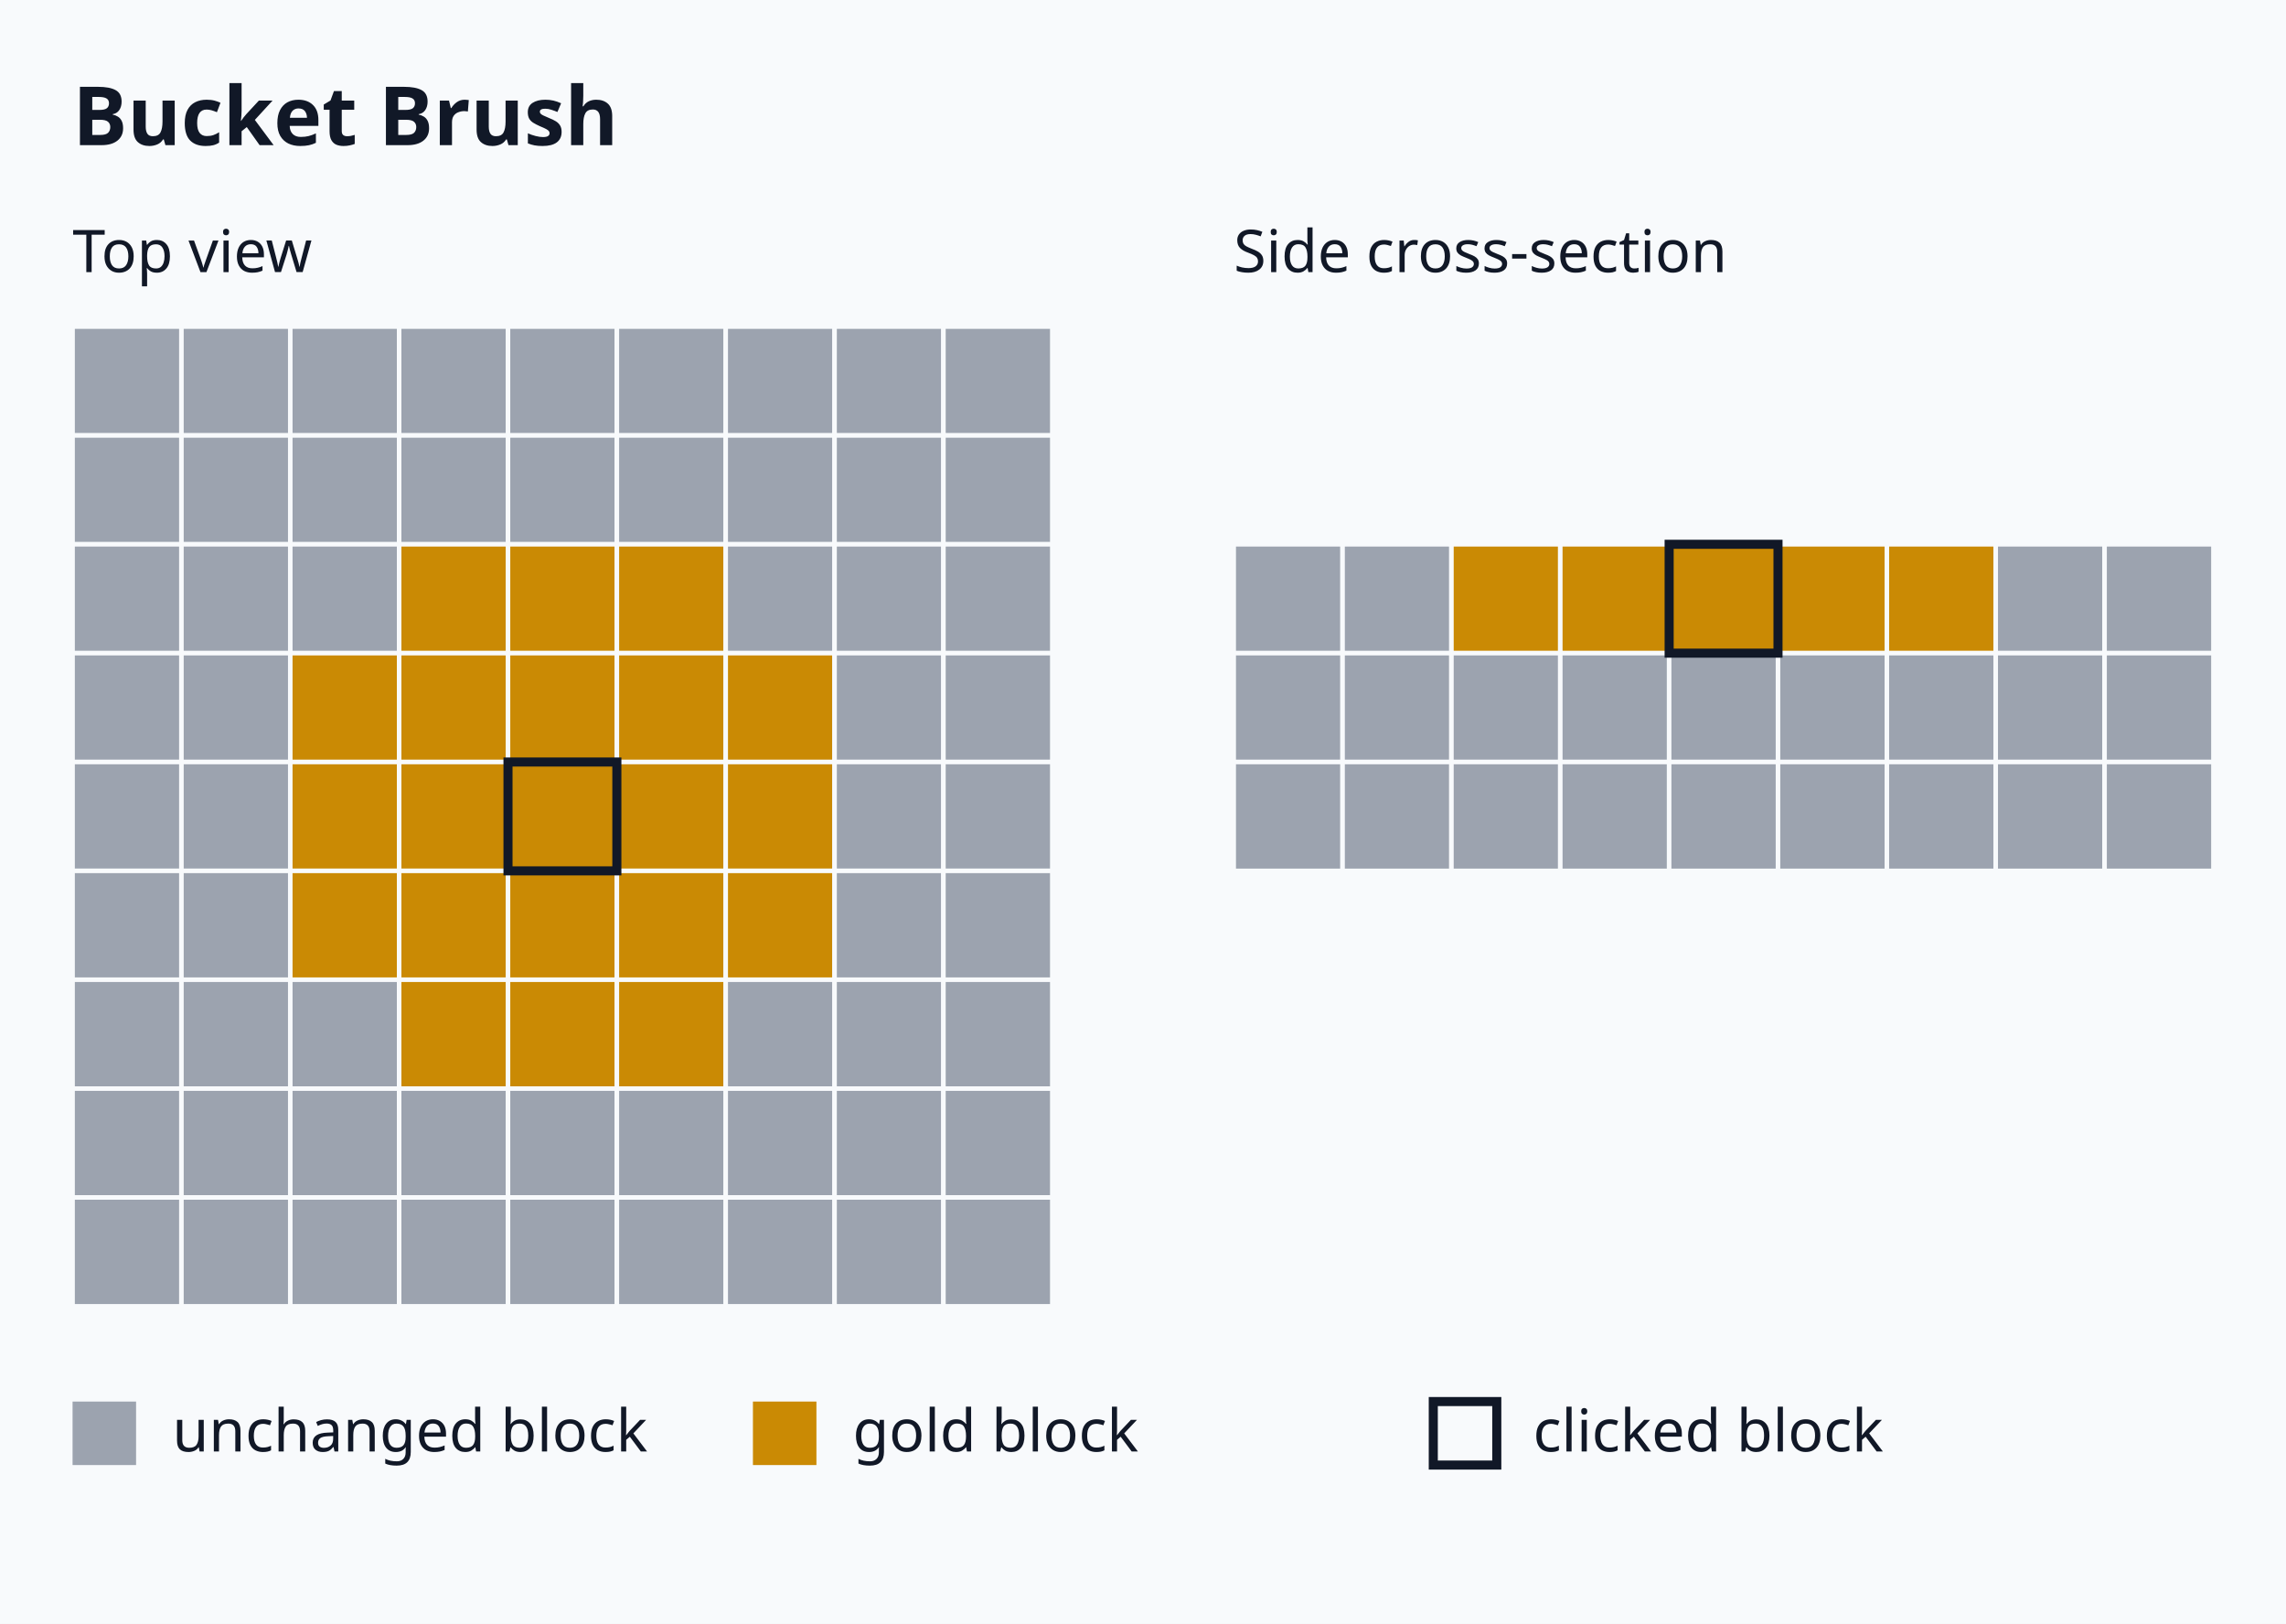
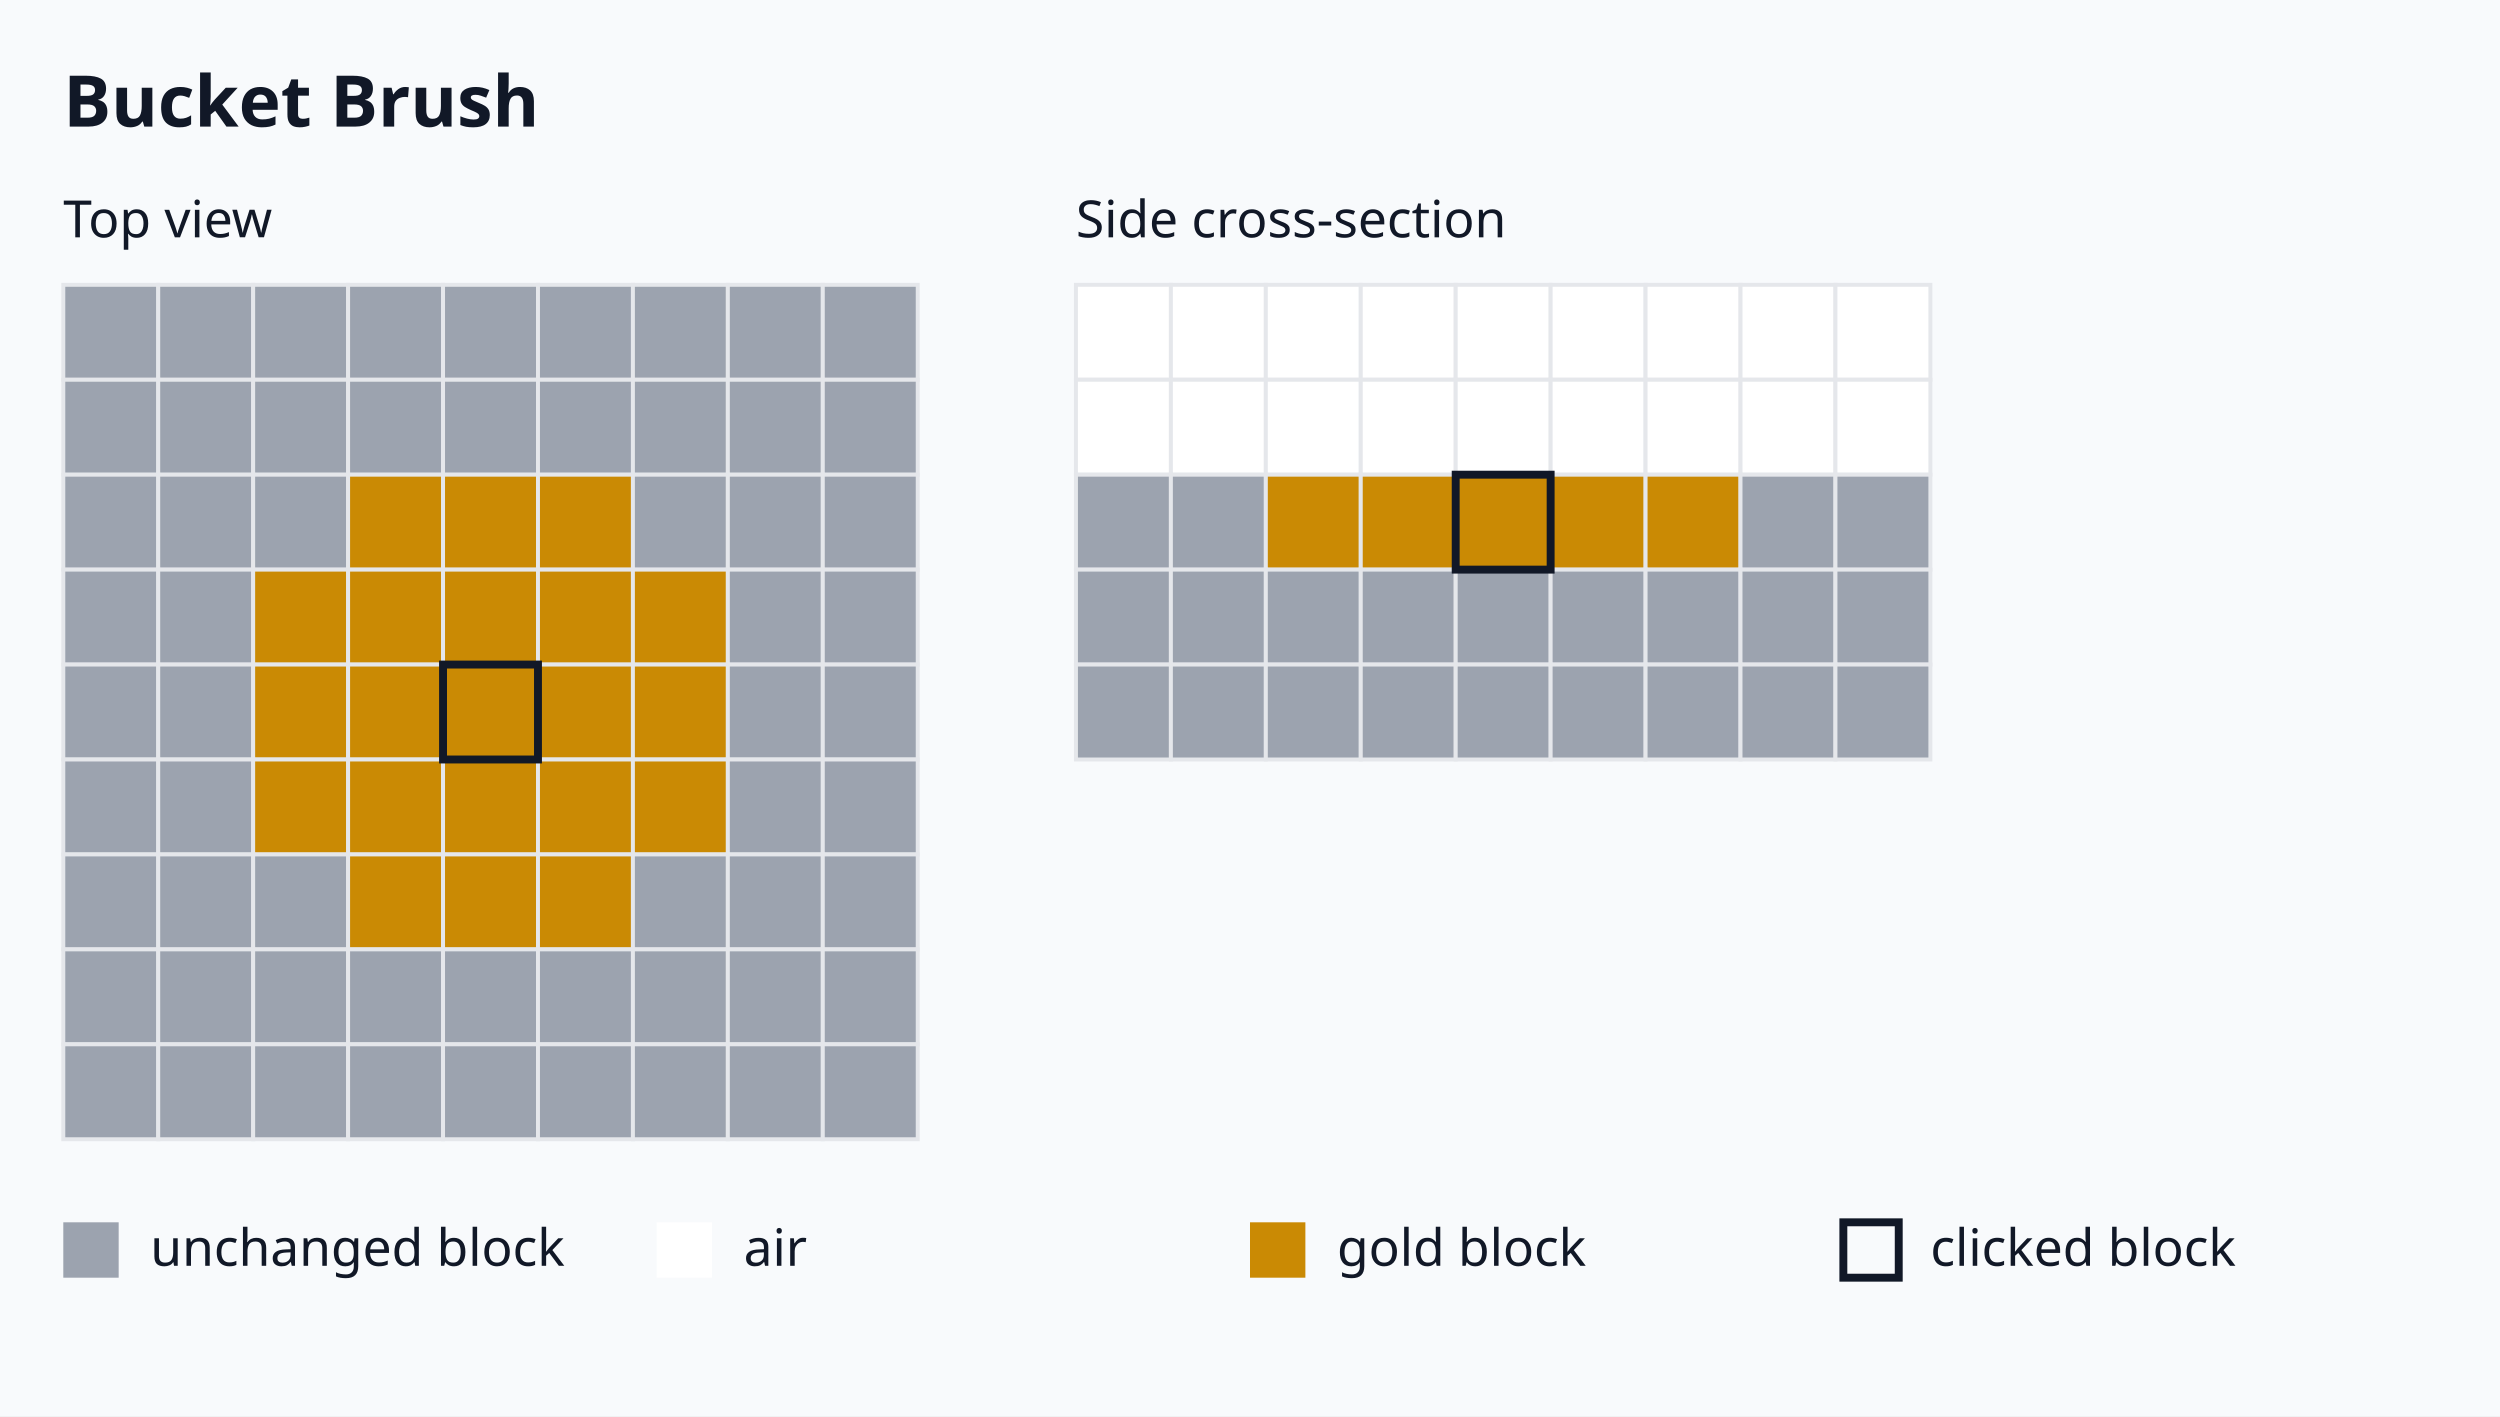
- <svg xmlns="http://www.w3.org/2000/svg" width="504" height="358" viewBox="0 0 504 358">
-   <rect x="0" y="0" width="504" height="358" fill="#f8fafc" stroke="none" stroke-width="0" />
+ <svg xmlns="http://www.w3.org/2000/svg" width="632" height="358" viewBox="0 0 632 358">
+   <rect x="0" y="0" width="632" height="358" fill="#f8fafc" stroke="none" stroke-width="0" />
  <text x="16" y="32" font-family="sans-serif" font-size="18" font-weight="bold" fill="#111827">Bucket Brush</text>
  <text x="16" y="60" font-family="sans-serif" font-size="13" font-weight="normal" fill="#111827">Top view</text>
  <text x="272" y="60" font-family="sans-serif" font-size="13" font-weight="normal" fill="#111827">Side cross-section</text>
-   <rect x="16" y="72" width="24" height="24" fill="#9ca3af" stroke="#f8fafc" stroke-width="1" />
-   <rect x="40" y="72" width="24" height="24" fill="#9ca3af" stroke="#f8fafc" stroke-width="1" />
-   <rect x="64" y="72" width="24" height="24" fill="#9ca3af" stroke="#f8fafc" stroke-width="1" />
-   <rect x="88" y="72" width="24" height="24" fill="#9ca3af" stroke="#f8fafc" stroke-width="1" />
-   <rect x="112" y="72" width="24" height="24" fill="#9ca3af" stroke="#f8fafc" stroke-width="1" />
-   <rect x="136" y="72" width="24" height="24" fill="#9ca3af" stroke="#f8fafc" stroke-width="1" />
-   <rect x="160" y="72" width="24" height="24" fill="#9ca3af" stroke="#f8fafc" stroke-width="1" />
-   <rect x="184" y="72" width="24" height="24" fill="#9ca3af" stroke="#f8fafc" stroke-width="1" />
-   <rect x="208" y="72" width="24" height="24" fill="#9ca3af" stroke="#f8fafc" stroke-width="1" />
-   <rect x="16" y="96" width="24" height="24" fill="#9ca3af" stroke="#f8fafc" stroke-width="1" />
-   <rect x="40" y="96" width="24" height="24" fill="#9ca3af" stroke="#f8fafc" stroke-width="1" />
-   <rect x="64" y="96" width="24" height="24" fill="#9ca3af" stroke="#f8fafc" stroke-width="1" />
-   <rect x="88" y="96" width="24" height="24" fill="#9ca3af" stroke="#f8fafc" stroke-width="1" />
-   <rect x="112" y="96" width="24" height="24" fill="#9ca3af" stroke="#f8fafc" stroke-width="1" />
-   <rect x="136" y="96" width="24" height="24" fill="#9ca3af" stroke="#f8fafc" stroke-width="1" />
-   <rect x="160" y="96" width="24" height="24" fill="#9ca3af" stroke="#f8fafc" stroke-width="1" />
-   <rect x="184" y="96" width="24" height="24" fill="#9ca3af" stroke="#f8fafc" stroke-width="1" />
-   <rect x="208" y="96" width="24" height="24" fill="#9ca3af" stroke="#f8fafc" stroke-width="1" />
-   <rect x="16" y="120" width="24" height="24" fill="#9ca3af" stroke="#f8fafc" stroke-width="1" />
-   <rect x="40" y="120" width="24" height="24" fill="#9ca3af" stroke="#f8fafc" stroke-width="1" />
-   <rect x="64" y="120" width="24" height="24" fill="#9ca3af" stroke="#f8fafc" stroke-width="1" />
-   <rect x="88" y="120" width="24" height="24" fill="#ca8a04" stroke="#f8fafc" stroke-width="1" />
-   <rect x="112" y="120" width="24" height="24" fill="#ca8a04" stroke="#f8fafc" stroke-width="1" />
-   <rect x="136" y="120" width="24" height="24" fill="#ca8a04" stroke="#f8fafc" stroke-width="1" />
-   <rect x="160" y="120" width="24" height="24" fill="#9ca3af" stroke="#f8fafc" stroke-width="1" />
-   <rect x="184" y="120" width="24" height="24" fill="#9ca3af" stroke="#f8fafc" stroke-width="1" />
-   <rect x="208" y="120" width="24" height="24" fill="#9ca3af" stroke="#f8fafc" stroke-width="1" />
-   <rect x="16" y="144" width="24" height="24" fill="#9ca3af" stroke="#f8fafc" stroke-width="1" />
-   <rect x="40" y="144" width="24" height="24" fill="#9ca3af" stroke="#f8fafc" stroke-width="1" />
-   <rect x="64" y="144" width="24" height="24" fill="#ca8a04" stroke="#f8fafc" stroke-width="1" />
-   <rect x="88" y="144" width="24" height="24" fill="#ca8a04" stroke="#f8fafc" stroke-width="1" />
-   <rect x="112" y="144" width="24" height="24" fill="#ca8a04" stroke="#f8fafc" stroke-width="1" />
-   <rect x="136" y="144" width="24" height="24" fill="#ca8a04" stroke="#f8fafc" stroke-width="1" />
-   <rect x="160" y="144" width="24" height="24" fill="#ca8a04" stroke="#f8fafc" stroke-width="1" />
-   <rect x="184" y="144" width="24" height="24" fill="#9ca3af" stroke="#f8fafc" stroke-width="1" />
-   <rect x="208" y="144" width="24" height="24" fill="#9ca3af" stroke="#f8fafc" stroke-width="1" />
-   <rect x="16" y="168" width="24" height="24" fill="#9ca3af" stroke="#f8fafc" stroke-width="1" />
-   <rect x="40" y="168" width="24" height="24" fill="#9ca3af" stroke="#f8fafc" stroke-width="1" />
-   <rect x="64" y="168" width="24" height="24" fill="#ca8a04" stroke="#f8fafc" stroke-width="1" />
-   <rect x="88" y="168" width="24" height="24" fill="#ca8a04" stroke="#f8fafc" stroke-width="1" />
-   <rect x="112" y="168" width="24" height="24" fill="#ca8a04" stroke="#f8fafc" stroke-width="1" />
-   <rect x="136" y="168" width="24" height="24" fill="#ca8a04" stroke="#f8fafc" stroke-width="1" />
-   <rect x="160" y="168" width="24" height="24" fill="#ca8a04" stroke="#f8fafc" stroke-width="1" />
-   <rect x="184" y="168" width="24" height="24" fill="#9ca3af" stroke="#f8fafc" stroke-width="1" />
-   <rect x="208" y="168" width="24" height="24" fill="#9ca3af" stroke="#f8fafc" stroke-width="1" />
-   <rect x="16" y="192" width="24" height="24" fill="#9ca3af" stroke="#f8fafc" stroke-width="1" />
-   <rect x="40" y="192" width="24" height="24" fill="#9ca3af" stroke="#f8fafc" stroke-width="1" />
-   <rect x="64" y="192" width="24" height="24" fill="#ca8a04" stroke="#f8fafc" stroke-width="1" />
-   <rect x="88" y="192" width="24" height="24" fill="#ca8a04" stroke="#f8fafc" stroke-width="1" />
-   <rect x="112" y="192" width="24" height="24" fill="#ca8a04" stroke="#f8fafc" stroke-width="1" />
-   <rect x="136" y="192" width="24" height="24" fill="#ca8a04" stroke="#f8fafc" stroke-width="1" />
-   <rect x="160" y="192" width="24" height="24" fill="#ca8a04" stroke="#f8fafc" stroke-width="1" />
-   <rect x="184" y="192" width="24" height="24" fill="#9ca3af" stroke="#f8fafc" stroke-width="1" />
-   <rect x="208" y="192" width="24" height="24" fill="#9ca3af" stroke="#f8fafc" stroke-width="1" />
-   <rect x="16" y="216" width="24" height="24" fill="#9ca3af" stroke="#f8fafc" stroke-width="1" />
-   <rect x="40" y="216" width="24" height="24" fill="#9ca3af" stroke="#f8fafc" stroke-width="1" />
-   <rect x="64" y="216" width="24" height="24" fill="#9ca3af" stroke="#f8fafc" stroke-width="1" />
-   <rect x="88" y="216" width="24" height="24" fill="#ca8a04" stroke="#f8fafc" stroke-width="1" />
-   <rect x="112" y="216" width="24" height="24" fill="#ca8a04" stroke="#f8fafc" stroke-width="1" />
-   <rect x="136" y="216" width="24" height="24" fill="#ca8a04" stroke="#f8fafc" stroke-width="1" />
-   <rect x="160" y="216" width="24" height="24" fill="#9ca3af" stroke="#f8fafc" stroke-width="1" />
-   <rect x="184" y="216" width="24" height="24" fill="#9ca3af" stroke="#f8fafc" stroke-width="1" />
-   <rect x="208" y="216" width="24" height="24" fill="#9ca3af" stroke="#f8fafc" stroke-width="1" />
-   <rect x="16" y="240" width="24" height="24" fill="#9ca3af" stroke="#f8fafc" stroke-width="1" />
-   <rect x="40" y="240" width="24" height="24" fill="#9ca3af" stroke="#f8fafc" stroke-width="1" />
-   <rect x="64" y="240" width="24" height="24" fill="#9ca3af" stroke="#f8fafc" stroke-width="1" />
-   <rect x="88" y="240" width="24" height="24" fill="#9ca3af" stroke="#f8fafc" stroke-width="1" />
-   <rect x="112" y="240" width="24" height="24" fill="#9ca3af" stroke="#f8fafc" stroke-width="1" />
-   <rect x="136" y="240" width="24" height="24" fill="#9ca3af" stroke="#f8fafc" stroke-width="1" />
-   <rect x="160" y="240" width="24" height="24" fill="#9ca3af" stroke="#f8fafc" stroke-width="1" />
-   <rect x="184" y="240" width="24" height="24" fill="#9ca3af" stroke="#f8fafc" stroke-width="1" />
-   <rect x="208" y="240" width="24" height="24" fill="#9ca3af" stroke="#f8fafc" stroke-width="1" />
-   <rect x="16" y="264" width="24" height="24" fill="#9ca3af" stroke="#f8fafc" stroke-width="1" />
-   <rect x="40" y="264" width="24" height="24" fill="#9ca3af" stroke="#f8fafc" stroke-width="1" />
-   <rect x="64" y="264" width="24" height="24" fill="#9ca3af" stroke="#f8fafc" stroke-width="1" />
-   <rect x="88" y="264" width="24" height="24" fill="#9ca3af" stroke="#f8fafc" stroke-width="1" />
-   <rect x="112" y="264" width="24" height="24" fill="#9ca3af" stroke="#f8fafc" stroke-width="1" />
-   <rect x="136" y="264" width="24" height="24" fill="#9ca3af" stroke="#f8fafc" stroke-width="1" />
-   <rect x="160" y="264" width="24" height="24" fill="#9ca3af" stroke="#f8fafc" stroke-width="1" />
-   <rect x="184" y="264" width="24" height="24" fill="#9ca3af" stroke="#f8fafc" stroke-width="1" />
-   <rect x="208" y="264" width="24" height="24" fill="#9ca3af" stroke="#f8fafc" stroke-width="1" />
+   <rect x="16" y="72" width="24" height="24" fill="#9ca3af" stroke="#e5e7eb" stroke-width="1" />
+   <rect x="40" y="72" width="24" height="24" fill="#9ca3af" stroke="#e5e7eb" stroke-width="1" />
+   <rect x="64" y="72" width="24" height="24" fill="#9ca3af" stroke="#e5e7eb" stroke-width="1" />
+   <rect x="88" y="72" width="24" height="24" fill="#9ca3af" stroke="#e5e7eb" stroke-width="1" />
+   <rect x="112" y="72" width="24" height="24" fill="#9ca3af" stroke="#e5e7eb" stroke-width="1" />
+   <rect x="136" y="72" width="24" height="24" fill="#9ca3af" stroke="#e5e7eb" stroke-width="1" />
+   <rect x="160" y="72" width="24" height="24" fill="#9ca3af" stroke="#e5e7eb" stroke-width="1" />
+   <rect x="184" y="72" width="24" height="24" fill="#9ca3af" stroke="#e5e7eb" stroke-width="1" />
+   <rect x="208" y="72" width="24" height="24" fill="#9ca3af" stroke="#e5e7eb" stroke-width="1" />
+   <rect x="16" y="96" width="24" height="24" fill="#9ca3af" stroke="#e5e7eb" stroke-width="1" />
+   <rect x="40" y="96" width="24" height="24" fill="#9ca3af" stroke="#e5e7eb" stroke-width="1" />
+   <rect x="64" y="96" width="24" height="24" fill="#9ca3af" stroke="#e5e7eb" stroke-width="1" />
+   <rect x="88" y="96" width="24" height="24" fill="#9ca3af" stroke="#e5e7eb" stroke-width="1" />
+   <rect x="112" y="96" width="24" height="24" fill="#9ca3af" stroke="#e5e7eb" stroke-width="1" />
+   <rect x="136" y="96" width="24" height="24" fill="#9ca3af" stroke="#e5e7eb" stroke-width="1" />
+   <rect x="160" y="96" width="24" height="24" fill="#9ca3af" stroke="#e5e7eb" stroke-width="1" />
+   <rect x="184" y="96" width="24" height="24" fill="#9ca3af" stroke="#e5e7eb" stroke-width="1" />
+   <rect x="208" y="96" width="24" height="24" fill="#9ca3af" stroke="#e5e7eb" stroke-width="1" />
+   <rect x="16" y="120" width="24" height="24" fill="#9ca3af" stroke="#e5e7eb" stroke-width="1" />
+   <rect x="40" y="120" width="24" height="24" fill="#9ca3af" stroke="#e5e7eb" stroke-width="1" />
+   <rect x="64" y="120" width="24" height="24" fill="#9ca3af" stroke="#e5e7eb" stroke-width="1" />
+   <rect x="88" y="120" width="24" height="24" fill="#ca8a04" stroke="#e5e7eb" stroke-width="1" />
+   <rect x="112" y="120" width="24" height="24" fill="#ca8a04" stroke="#e5e7eb" stroke-width="1" />
+   <rect x="136" y="120" width="24" height="24" fill="#ca8a04" stroke="#e5e7eb" stroke-width="1" />
+   <rect x="160" y="120" width="24" height="24" fill="#9ca3af" stroke="#e5e7eb" stroke-width="1" />
+   <rect x="184" y="120" width="24" height="24" fill="#9ca3af" stroke="#e5e7eb" stroke-width="1" />
+   <rect x="208" y="120" width="24" height="24" fill="#9ca3af" stroke="#e5e7eb" stroke-width="1" />
+   <rect x="16" y="144" width="24" height="24" fill="#9ca3af" stroke="#e5e7eb" stroke-width="1" />
+   <rect x="40" y="144" width="24" height="24" fill="#9ca3af" stroke="#e5e7eb" stroke-width="1" />
+   <rect x="64" y="144" width="24" height="24" fill="#ca8a04" stroke="#e5e7eb" stroke-width="1" />
+   <rect x="88" y="144" width="24" height="24" fill="#ca8a04" stroke="#e5e7eb" stroke-width="1" />
+   <rect x="112" y="144" width="24" height="24" fill="#ca8a04" stroke="#e5e7eb" stroke-width="1" />
+   <rect x="136" y="144" width="24" height="24" fill="#ca8a04" stroke="#e5e7eb" stroke-width="1" />
+   <rect x="160" y="144" width="24" height="24" fill="#ca8a04" stroke="#e5e7eb" stroke-width="1" />
+   <rect x="184" y="144" width="24" height="24" fill="#9ca3af" stroke="#e5e7eb" stroke-width="1" />
+   <rect x="208" y="144" width="24" height="24" fill="#9ca3af" stroke="#e5e7eb" stroke-width="1" />
+   <rect x="16" y="168" width="24" height="24" fill="#9ca3af" stroke="#e5e7eb" stroke-width="1" />
+   <rect x="40" y="168" width="24" height="24" fill="#9ca3af" stroke="#e5e7eb" stroke-width="1" />
+   <rect x="64" y="168" width="24" height="24" fill="#ca8a04" stroke="#e5e7eb" stroke-width="1" />
+   <rect x="88" y="168" width="24" height="24" fill="#ca8a04" stroke="#e5e7eb" stroke-width="1" />
+   <rect x="112" y="168" width="24" height="24" fill="#ca8a04" stroke="#e5e7eb" stroke-width="1" />
+   <rect x="136" y="168" width="24" height="24" fill="#ca8a04" stroke="#e5e7eb" stroke-width="1" />
+   <rect x="160" y="168" width="24" height="24" fill="#ca8a04" stroke="#e5e7eb" stroke-width="1" />
+   <rect x="184" y="168" width="24" height="24" fill="#9ca3af" stroke="#e5e7eb" stroke-width="1" />
+   <rect x="208" y="168" width="24" height="24" fill="#9ca3af" stroke="#e5e7eb" stroke-width="1" />
+   <rect x="16" y="192" width="24" height="24" fill="#9ca3af" stroke="#e5e7eb" stroke-width="1" />
+   <rect x="40" y="192" width="24" height="24" fill="#9ca3af" stroke="#e5e7eb" stroke-width="1" />
+   <rect x="64" y="192" width="24" height="24" fill="#ca8a04" stroke="#e5e7eb" stroke-width="1" />
+   <rect x="88" y="192" width="24" height="24" fill="#ca8a04" stroke="#e5e7eb" stroke-width="1" />
+   <rect x="112" y="192" width="24" height="24" fill="#ca8a04" stroke="#e5e7eb" stroke-width="1" />
+   <rect x="136" y="192" width="24" height="24" fill="#ca8a04" stroke="#e5e7eb" stroke-width="1" />
+   <rect x="160" y="192" width="24" height="24" fill="#ca8a04" stroke="#e5e7eb" stroke-width="1" />
+   <rect x="184" y="192" width="24" height="24" fill="#9ca3af" stroke="#e5e7eb" stroke-width="1" />
+   <rect x="208" y="192" width="24" height="24" fill="#9ca3af" stroke="#e5e7eb" stroke-width="1" />
+   <rect x="16" y="216" width="24" height="24" fill="#9ca3af" stroke="#e5e7eb" stroke-width="1" />
+   <rect x="40" y="216" width="24" height="24" fill="#9ca3af" stroke="#e5e7eb" stroke-width="1" />
+   <rect x="64" y="216" width="24" height="24" fill="#9ca3af" stroke="#e5e7eb" stroke-width="1" />
+   <rect x="88" y="216" width="24" height="24" fill="#ca8a04" stroke="#e5e7eb" stroke-width="1" />
+   <rect x="112" y="216" width="24" height="24" fill="#ca8a04" stroke="#e5e7eb" stroke-width="1" />
+   <rect x="136" y="216" width="24" height="24" fill="#ca8a04" stroke="#e5e7eb" stroke-width="1" />
+   <rect x="160" y="216" width="24" height="24" fill="#9ca3af" stroke="#e5e7eb" stroke-width="1" />
+   <rect x="184" y="216" width="24" height="24" fill="#9ca3af" stroke="#e5e7eb" stroke-width="1" />
+   <rect x="208" y="216" width="24" height="24" fill="#9ca3af" stroke="#e5e7eb" stroke-width="1" />
+   <rect x="16" y="240" width="24" height="24" fill="#9ca3af" stroke="#e5e7eb" stroke-width="1" />
+   <rect x="40" y="240" width="24" height="24" fill="#9ca3af" stroke="#e5e7eb" stroke-width="1" />
+   <rect x="64" y="240" width="24" height="24" fill="#9ca3af" stroke="#e5e7eb" stroke-width="1" />
+   <rect x="88" y="240" width="24" height="24" fill="#9ca3af" stroke="#e5e7eb" stroke-width="1" />
+   <rect x="112" y="240" width="24" height="24" fill="#9ca3af" stroke="#e5e7eb" stroke-width="1" />
+   <rect x="136" y="240" width="24" height="24" fill="#9ca3af" stroke="#e5e7eb" stroke-width="1" />
+   <rect x="160" y="240" width="24" height="24" fill="#9ca3af" stroke="#e5e7eb" stroke-width="1" />
+   <rect x="184" y="240" width="24" height="24" fill="#9ca3af" stroke="#e5e7eb" stroke-width="1" />
+   <rect x="208" y="240" width="24" height="24" fill="#9ca3af" stroke="#e5e7eb" stroke-width="1" />
+   <rect x="16" y="264" width="24" height="24" fill="#9ca3af" stroke="#e5e7eb" stroke-width="1" />
+   <rect x="40" y="264" width="24" height="24" fill="#9ca3af" stroke="#e5e7eb" stroke-width="1" />
+   <rect x="64" y="264" width="24" height="24" fill="#9ca3af" stroke="#e5e7eb" stroke-width="1" />
+   <rect x="88" y="264" width="24" height="24" fill="#9ca3af" stroke="#e5e7eb" stroke-width="1" />
+   <rect x="112" y="264" width="24" height="24" fill="#9ca3af" stroke="#e5e7eb" stroke-width="1" />
+   <rect x="136" y="264" width="24" height="24" fill="#9ca3af" stroke="#e5e7eb" stroke-width="1" />
+   <rect x="160" y="264" width="24" height="24" fill="#9ca3af" stroke="#e5e7eb" stroke-width="1" />
+   <rect x="184" y="264" width="24" height="24" fill="#9ca3af" stroke="#e5e7eb" stroke-width="1" />
+   <rect x="208" y="264" width="24" height="24" fill="#9ca3af" stroke="#e5e7eb" stroke-width="1" />
  <rect x="112" y="168" width="24" height="24" fill="none" stroke="#111827" stroke-width="2" />
-   <rect x="272" y="120" width="24" height="24" fill="#9ca3af" stroke="#f8fafc" stroke-width="1" />
-   <rect x="296" y="120" width="24" height="24" fill="#9ca3af" stroke="#f8fafc" stroke-width="1" />
-   <rect x="320" y="120" width="24" height="24" fill="#ca8a04" stroke="#f8fafc" stroke-width="1" />
-   <rect x="344" y="120" width="24" height="24" fill="#ca8a04" stroke="#f8fafc" stroke-width="1" />
-   <rect x="368" y="120" width="24" height="24" fill="#ca8a04" stroke="#f8fafc" stroke-width="1" />
-   <rect x="392" y="120" width="24" height="24" fill="#ca8a04" stroke="#f8fafc" stroke-width="1" />
-   <rect x="416" y="120" width="24" height="24" fill="#ca8a04" stroke="#f8fafc" stroke-width="1" />
-   <rect x="440" y="120" width="24" height="24" fill="#9ca3af" stroke="#f8fafc" stroke-width="1" />
-   <rect x="464" y="120" width="24" height="24" fill="#9ca3af" stroke="#f8fafc" stroke-width="1" />
-   <rect x="272" y="144" width="24" height="24" fill="#9ca3af" stroke="#f8fafc" stroke-width="1" />
-   <rect x="296" y="144" width="24" height="24" fill="#9ca3af" stroke="#f8fafc" stroke-width="1" />
-   <rect x="320" y="144" width="24" height="24" fill="#9ca3af" stroke="#f8fafc" stroke-width="1" />
-   <rect x="344" y="144" width="24" height="24" fill="#9ca3af" stroke="#f8fafc" stroke-width="1" />
-   <rect x="368" y="144" width="24" height="24" fill="#9ca3af" stroke="#f8fafc" stroke-width="1" />
-   <rect x="392" y="144" width="24" height="24" fill="#9ca3af" stroke="#f8fafc" stroke-width="1" />
-   <rect x="416" y="144" width="24" height="24" fill="#9ca3af" stroke="#f8fafc" stroke-width="1" />
-   <rect x="440" y="144" width="24" height="24" fill="#9ca3af" stroke="#f8fafc" stroke-width="1" />
-   <rect x="464" y="144" width="24" height="24" fill="#9ca3af" stroke="#f8fafc" stroke-width="1" />
-   <rect x="272" y="168" width="24" height="24" fill="#9ca3af" stroke="#f8fafc" stroke-width="1" />
-   <rect x="296" y="168" width="24" height="24" fill="#9ca3af" stroke="#f8fafc" stroke-width="1" />
-   <rect x="320" y="168" width="24" height="24" fill="#9ca3af" stroke="#f8fafc" stroke-width="1" />
-   <rect x="344" y="168" width="24" height="24" fill="#9ca3af" stroke="#f8fafc" stroke-width="1" />
-   <rect x="368" y="168" width="24" height="24" fill="#9ca3af" stroke="#f8fafc" stroke-width="1" />
-   <rect x="392" y="168" width="24" height="24" fill="#9ca3af" stroke="#f8fafc" stroke-width="1" />
-   <rect x="416" y="168" width="24" height="24" fill="#9ca3af" stroke="#f8fafc" stroke-width="1" />
-   <rect x="440" y="168" width="24" height="24" fill="#9ca3af" stroke="#f8fafc" stroke-width="1" />
-   <rect x="464" y="168" width="24" height="24" fill="#9ca3af" stroke="#f8fafc" stroke-width="1" />
+   <rect x="272" y="72" width="24" height="24" fill="#ffffff" stroke="#e5e7eb" stroke-width="1" />
+   <rect x="296" y="72" width="24" height="24" fill="#ffffff" stroke="#e5e7eb" stroke-width="1" />
+   <rect x="320" y="72" width="24" height="24" fill="#ffffff" stroke="#e5e7eb" stroke-width="1" />
+   <rect x="344" y="72" width="24" height="24" fill="#ffffff" stroke="#e5e7eb" stroke-width="1" />
+   <rect x="368" y="72" width="24" height="24" fill="#ffffff" stroke="#e5e7eb" stroke-width="1" />
+   <rect x="392" y="72" width="24" height="24" fill="#ffffff" stroke="#e5e7eb" stroke-width="1" />
+   <rect x="416" y="72" width="24" height="24" fill="#ffffff" stroke="#e5e7eb" stroke-width="1" />
+   <rect x="440" y="72" width="24" height="24" fill="#ffffff" stroke="#e5e7eb" stroke-width="1" />
+   <rect x="464" y="72" width="24" height="24" fill="#ffffff" stroke="#e5e7eb" stroke-width="1" />
+   <rect x="272" y="96" width="24" height="24" fill="#ffffff" stroke="#e5e7eb" stroke-width="1" />
+   <rect x="296" y="96" width="24" height="24" fill="#ffffff" stroke="#e5e7eb" stroke-width="1" />
+   <rect x="320" y="96" width="24" height="24" fill="#ffffff" stroke="#e5e7eb" stroke-width="1" />
+   <rect x="344" y="96" width="24" height="24" fill="#ffffff" stroke="#e5e7eb" stroke-width="1" />
+   <rect x="368" y="96" width="24" height="24" fill="#ffffff" stroke="#e5e7eb" stroke-width="1" />
+   <rect x="392" y="96" width="24" height="24" fill="#ffffff" stroke="#e5e7eb" stroke-width="1" />
+   <rect x="416" y="96" width="24" height="24" fill="#ffffff" stroke="#e5e7eb" stroke-width="1" />
+   <rect x="440" y="96" width="24" height="24" fill="#ffffff" stroke="#e5e7eb" stroke-width="1" />
+   <rect x="464" y="96" width="24" height="24" fill="#ffffff" stroke="#e5e7eb" stroke-width="1" />
+   <rect x="272" y="120" width="24" height="24" fill="#9ca3af" stroke="#e5e7eb" stroke-width="1" />
+   <rect x="296" y="120" width="24" height="24" fill="#9ca3af" stroke="#e5e7eb" stroke-width="1" />
+   <rect x="320" y="120" width="24" height="24" fill="#ca8a04" stroke="#e5e7eb" stroke-width="1" />
+   <rect x="344" y="120" width="24" height="24" fill="#ca8a04" stroke="#e5e7eb" stroke-width="1" />
+   <rect x="368" y="120" width="24" height="24" fill="#ca8a04" stroke="#e5e7eb" stroke-width="1" />
+   <rect x="392" y="120" width="24" height="24" fill="#ca8a04" stroke="#e5e7eb" stroke-width="1" />
+   <rect x="416" y="120" width="24" height="24" fill="#ca8a04" stroke="#e5e7eb" stroke-width="1" />
+   <rect x="440" y="120" width="24" height="24" fill="#9ca3af" stroke="#e5e7eb" stroke-width="1" />
+   <rect x="464" y="120" width="24" height="24" fill="#9ca3af" stroke="#e5e7eb" stroke-width="1" />
+   <rect x="272" y="144" width="24" height="24" fill="#9ca3af" stroke="#e5e7eb" stroke-width="1" />
+   <rect x="296" y="144" width="24" height="24" fill="#9ca3af" stroke="#e5e7eb" stroke-width="1" />
+   <rect x="320" y="144" width="24" height="24" fill="#9ca3af" stroke="#e5e7eb" stroke-width="1" />
+   <rect x="344" y="144" width="24" height="24" fill="#9ca3af" stroke="#e5e7eb" stroke-width="1" />
+   <rect x="368" y="144" width="24" height="24" fill="#9ca3af" stroke="#e5e7eb" stroke-width="1" />
+   <rect x="392" y="144" width="24" height="24" fill="#9ca3af" stroke="#e5e7eb" stroke-width="1" />
+   <rect x="416" y="144" width="24" height="24" fill="#9ca3af" stroke="#e5e7eb" stroke-width="1" />
+   <rect x="440" y="144" width="24" height="24" fill="#9ca3af" stroke="#e5e7eb" stroke-width="1" />
+   <rect x="464" y="144" width="24" height="24" fill="#9ca3af" stroke="#e5e7eb" stroke-width="1" />
+   <rect x="272" y="168" width="24" height="24" fill="#9ca3af" stroke="#e5e7eb" stroke-width="1" />
+   <rect x="296" y="168" width="24" height="24" fill="#9ca3af" stroke="#e5e7eb" stroke-width="1" />
+   <rect x="320" y="168" width="24" height="24" fill="#9ca3af" stroke="#e5e7eb" stroke-width="1" />
+   <rect x="344" y="168" width="24" height="24" fill="#9ca3af" stroke="#e5e7eb" stroke-width="1" />
+   <rect x="368" y="168" width="24" height="24" fill="#9ca3af" stroke="#e5e7eb" stroke-width="1" />
+   <rect x="392" y="168" width="24" height="24" fill="#9ca3af" stroke="#e5e7eb" stroke-width="1" />
+   <rect x="416" y="168" width="24" height="24" fill="#9ca3af" stroke="#e5e7eb" stroke-width="1" />
+   <rect x="440" y="168" width="24" height="24" fill="#9ca3af" stroke="#e5e7eb" stroke-width="1" />
+   <rect x="464" y="168" width="24" height="24" fill="#9ca3af" stroke="#e5e7eb" stroke-width="1" />
  <rect x="368" y="120" width="24" height="24" fill="none" stroke="#111827" stroke-width="2" />
  <rect x="16" y="309" width="14" height="14" fill="#9ca3af" stroke="none" stroke-width="0" />
  <text x="38" y="320" font-family="sans-serif" font-size="13" font-weight="normal" fill="#111827">unchanged block</text>
-   <rect x="166" y="309" width="14" height="14" fill="#ca8a04" stroke="none" stroke-width="0" />
-   <text x="188" y="320" font-family="sans-serif" font-size="13" font-weight="normal" fill="#111827">gold block</text>
-   <rect x="316" y="309" width="14" height="14" fill="#f8fafc" stroke="#111827" stroke-width="2" />
-   <text x="338" y="320" font-family="sans-serif" font-size="13" font-weight="normal" fill="#111827">clicked block</text>
+   <rect x="166" y="309" width="14" height="14" fill="#ffffff" stroke="none" stroke-width="0" />
+   <text x="188" y="320" font-family="sans-serif" font-size="13" font-weight="normal" fill="#111827">air</text>
+   <rect x="316" y="309" width="14" height="14" fill="#ca8a04" stroke="none" stroke-width="0" />
+   <text x="338" y="320" font-family="sans-serif" font-size="13" font-weight="normal" fill="#111827">gold block</text>
+   <rect x="466" y="309" width="14" height="14" fill="#f8fafc" stroke="#111827" stroke-width="2" />
+   <text x="488" y="320" font-family="sans-serif" font-size="13" font-weight="normal" fill="#111827">clicked block</text>
</svg>
